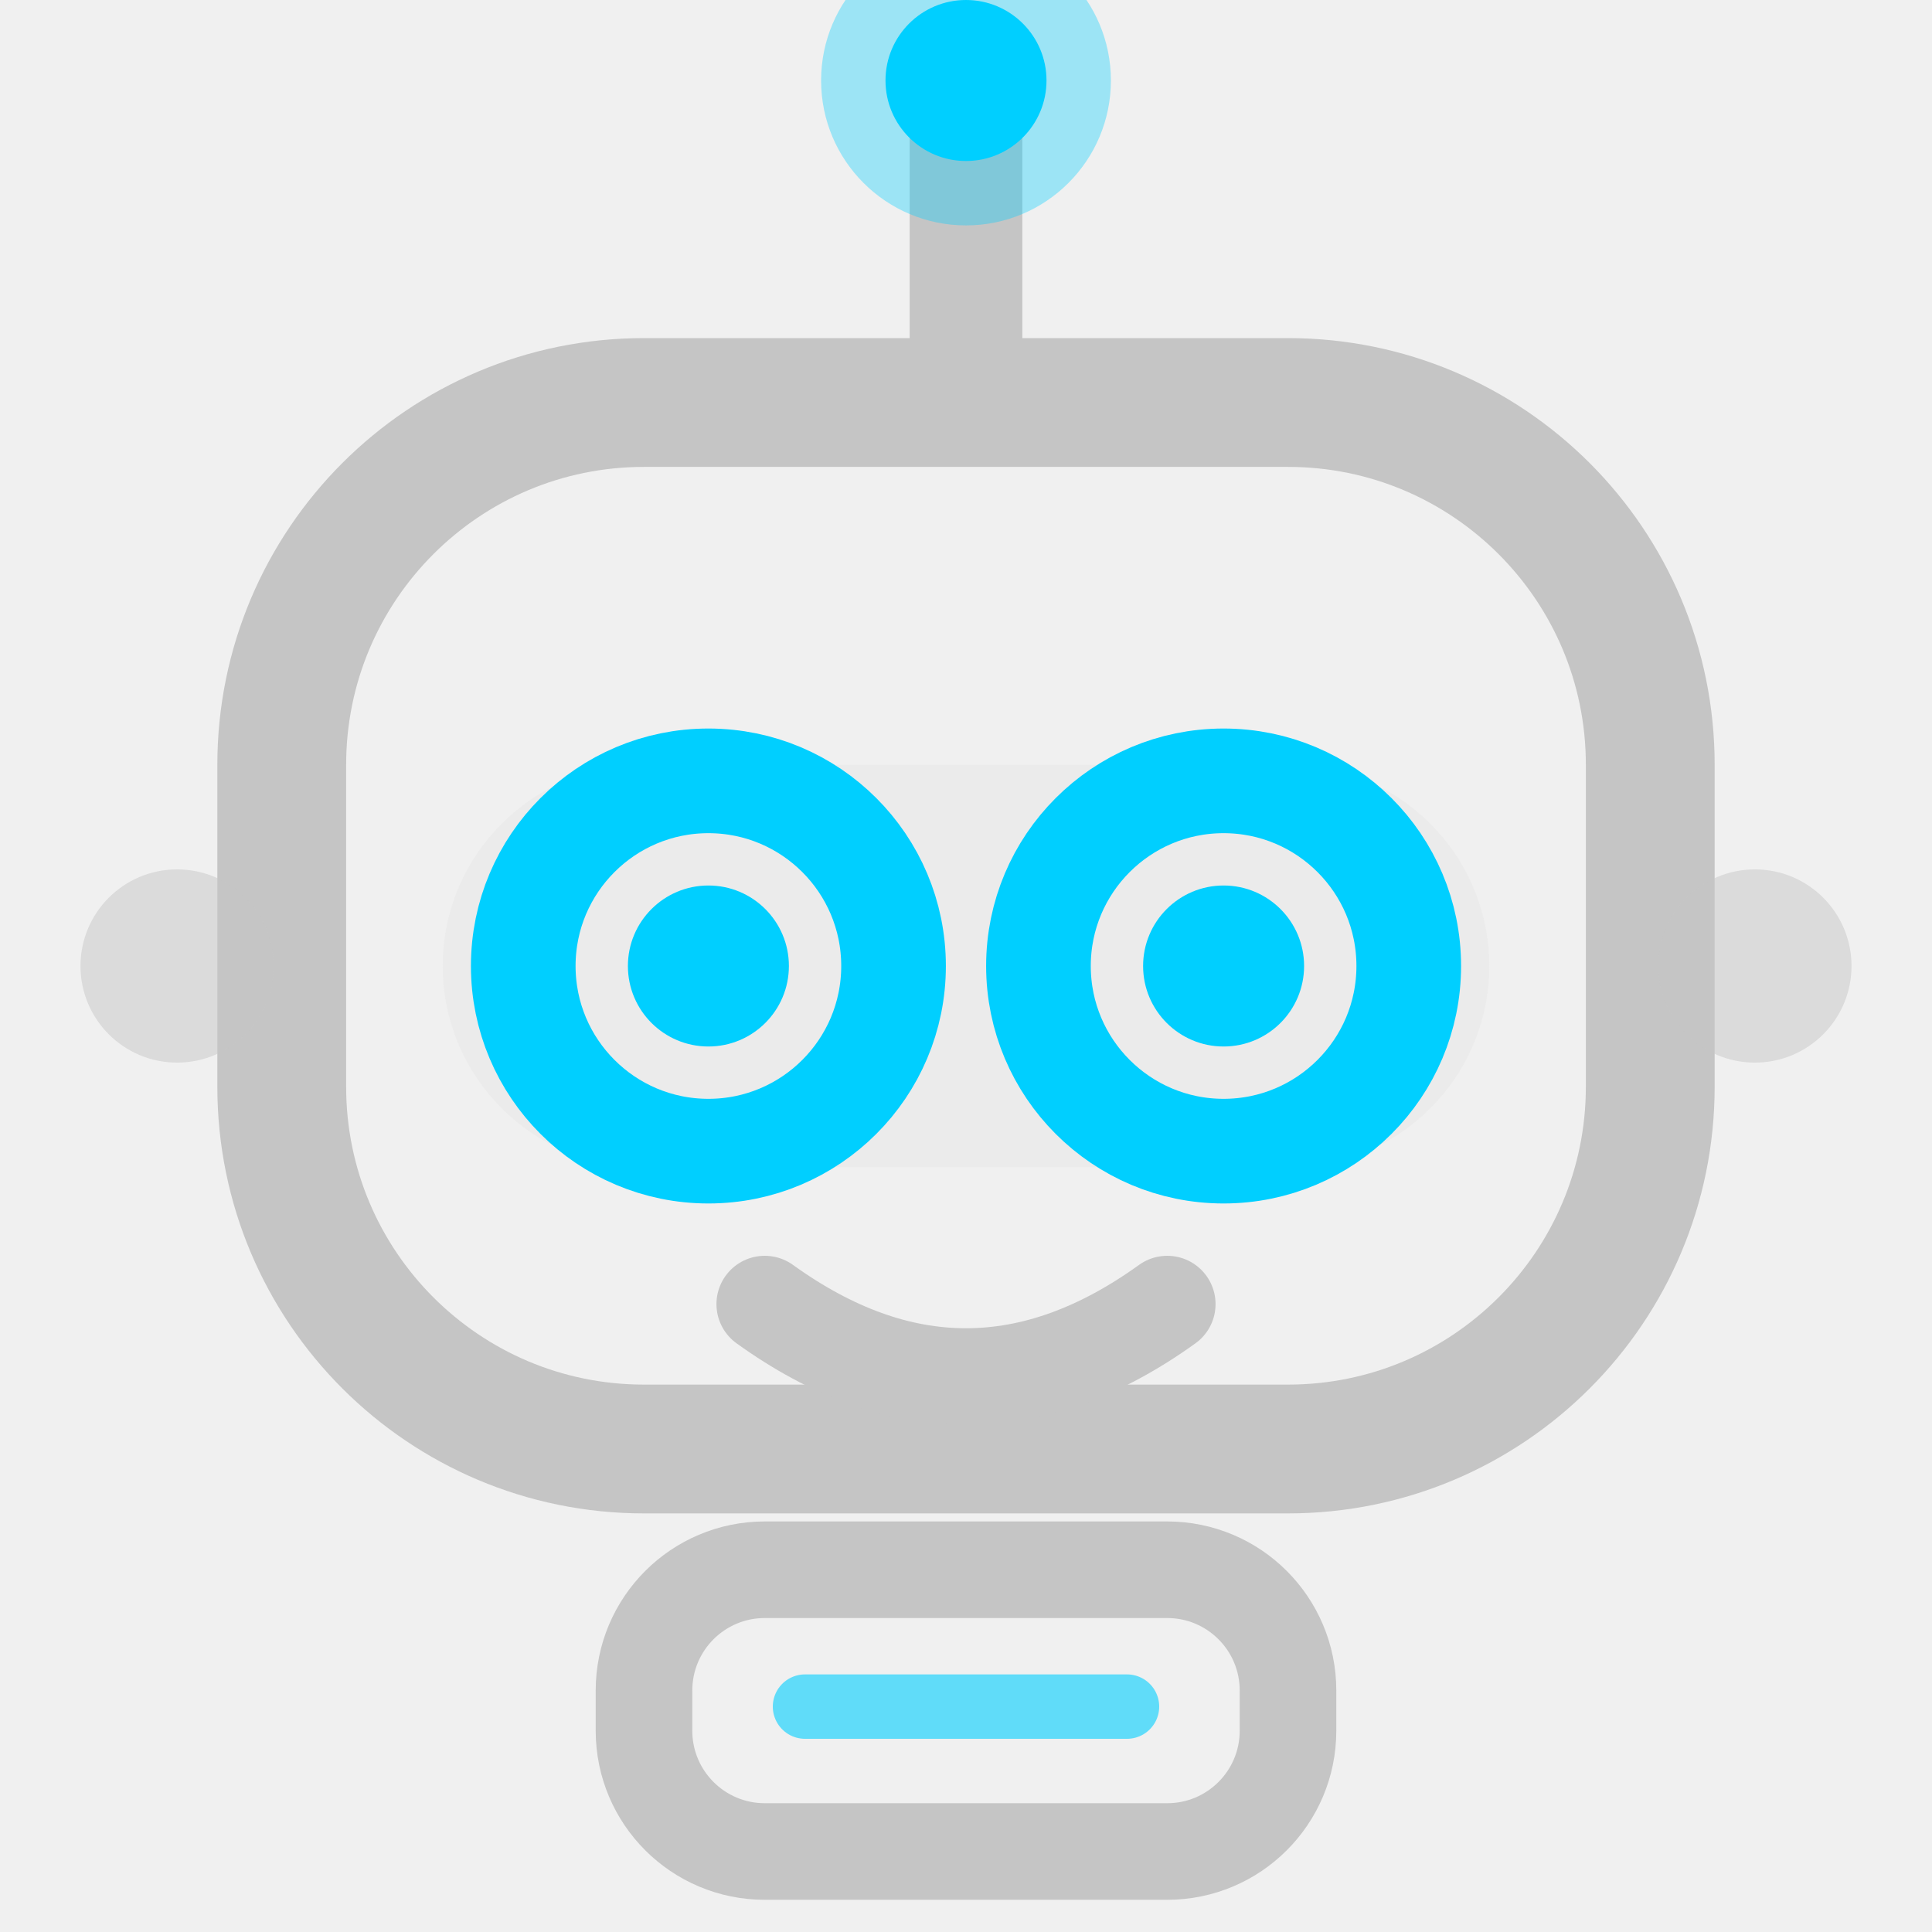
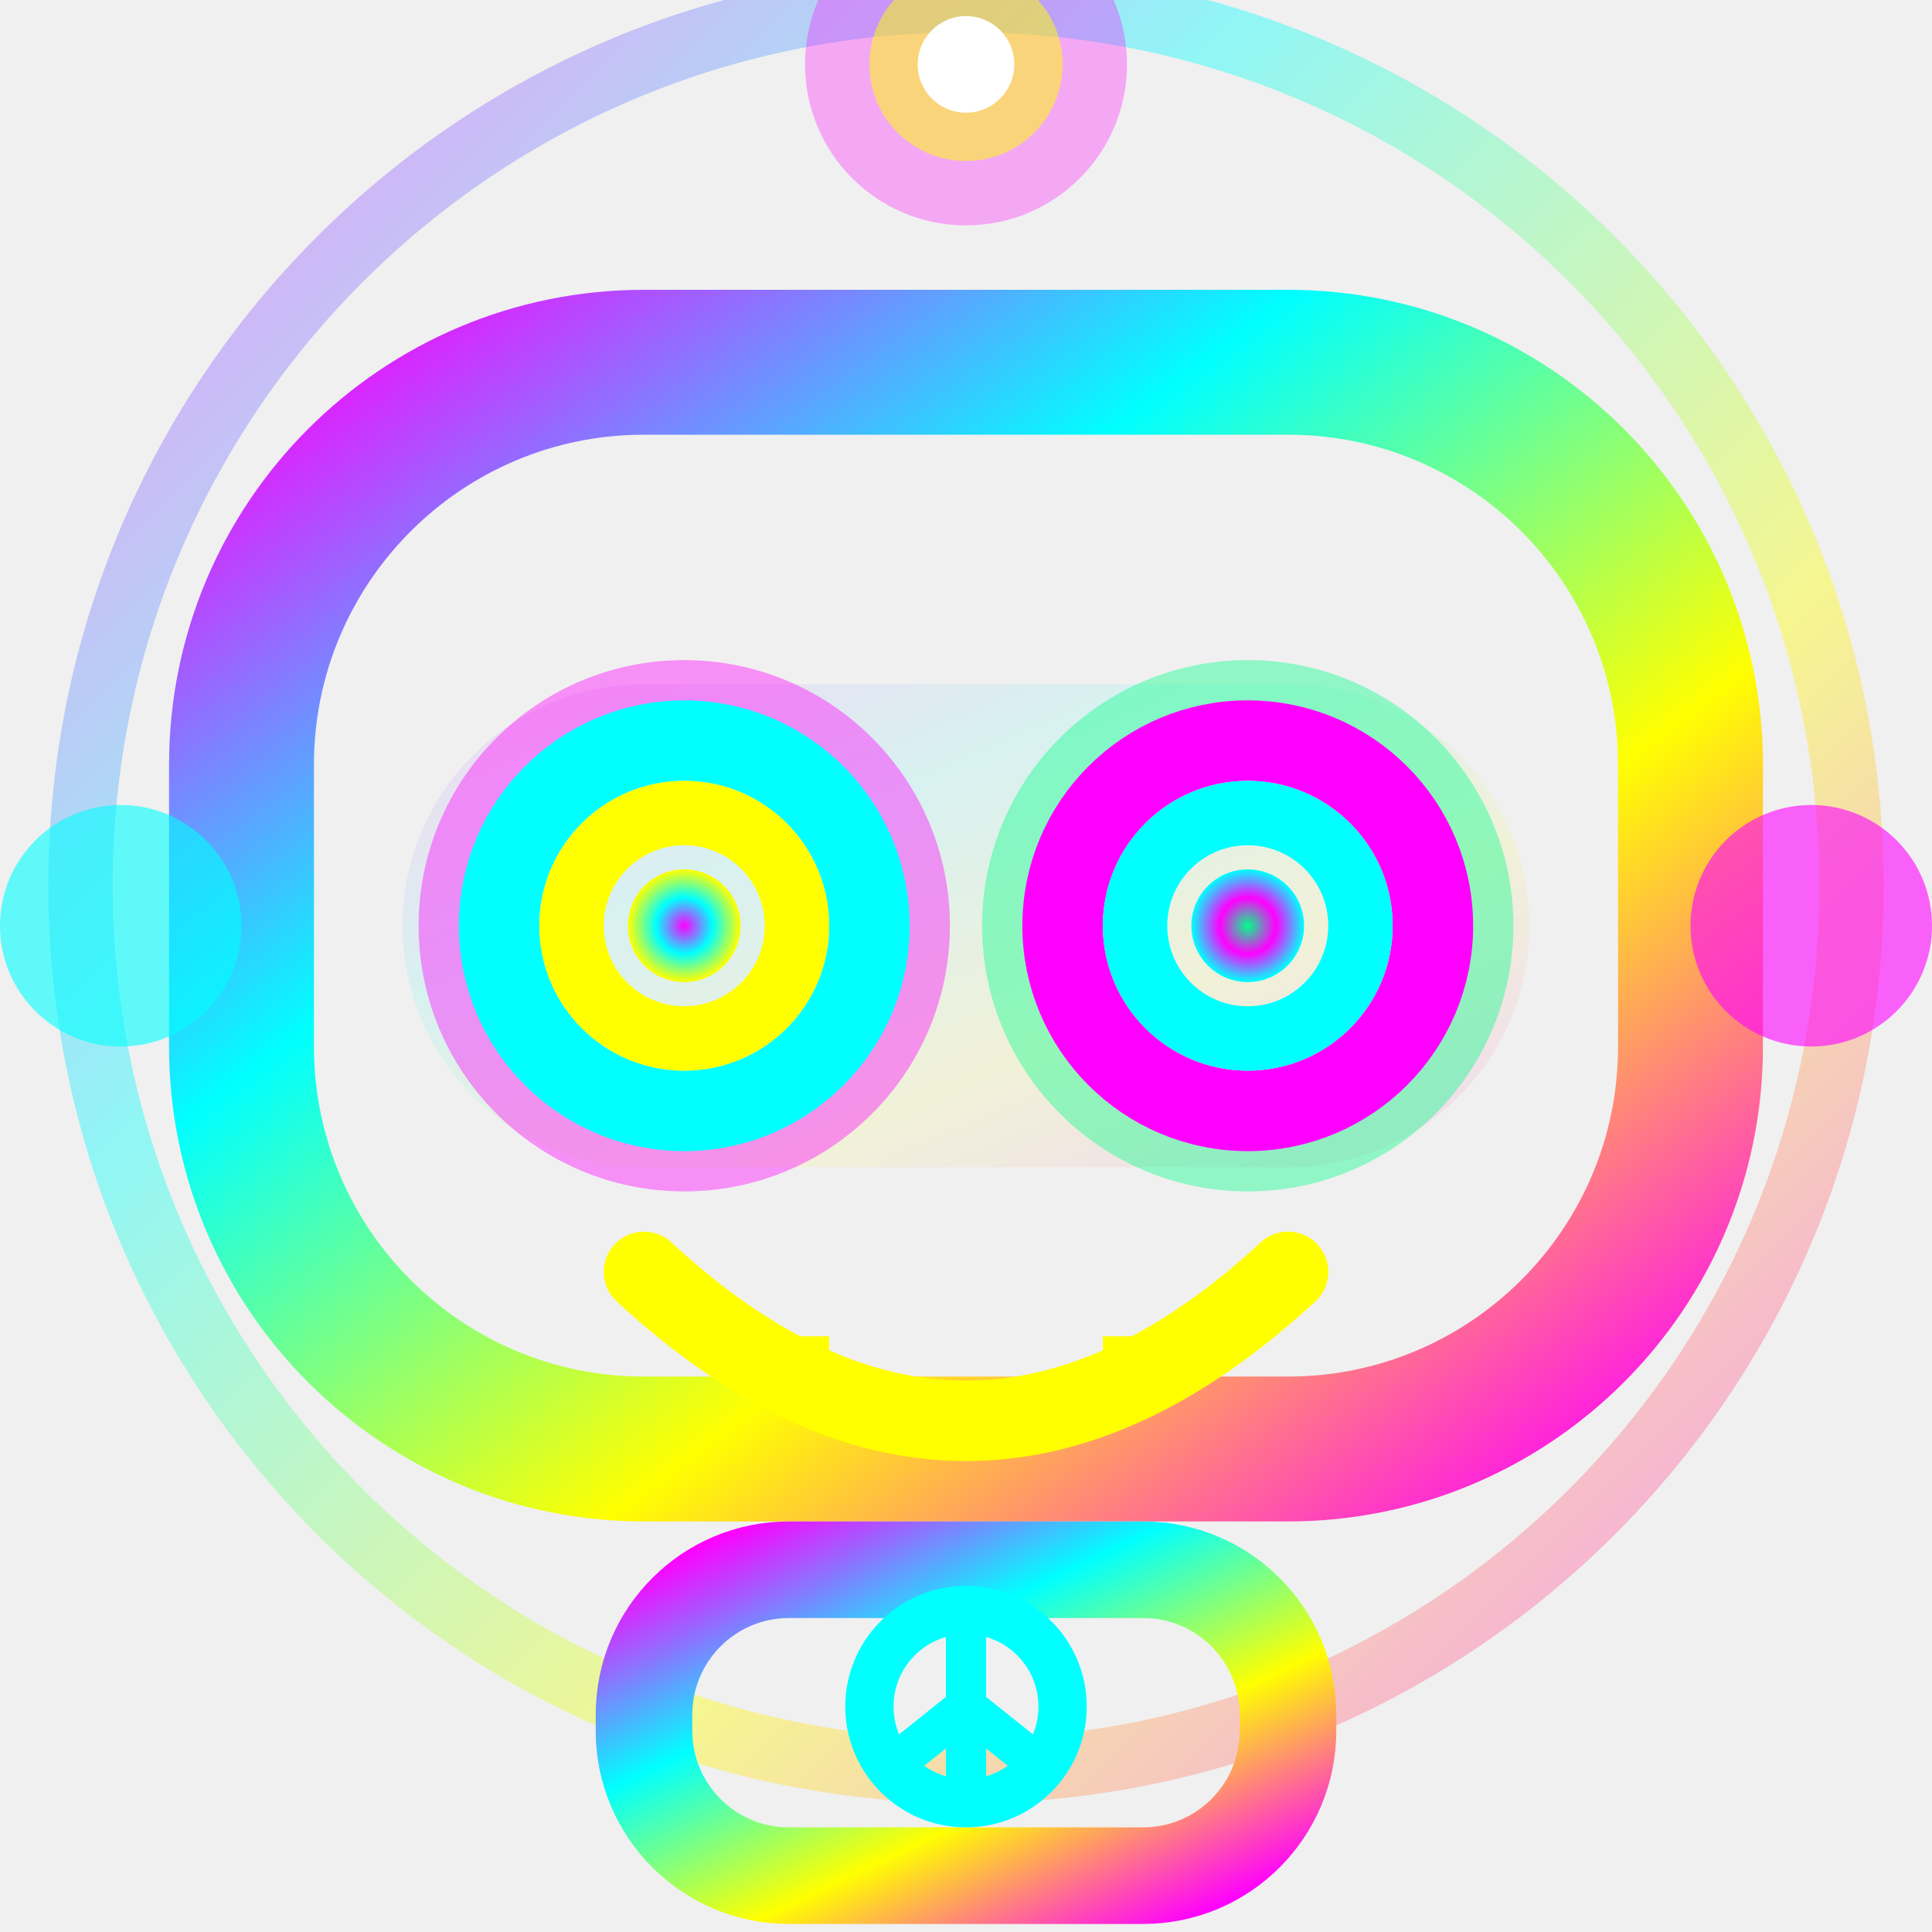
<svg xmlns="http://www.w3.org/2000/svg" width="24" height="24" viewBox="0 0 24 24">
-   <line x1="12" y1="1" x2="12" y2="5" stroke="#C5C5C5" stroke-width="1.4" stroke-linecap="round" />
-   <circle cx="12" cy="1" r="1.8" fill="#00CFFF" opacity="0.35" />
-   <circle cx="12" cy="1" r="1" fill="#00CFFF" />
-   <rect x="3.5" y="5" width="17" height="13" rx="4.5" fill="none" stroke="#C5C5C5" stroke-width="1.6" />
-   <rect x="5.5" y="9.5" width="13" height="5" rx="2.5" fill="#C5C5C5" opacity="0.12" />
-   <circle cx="8.8" cy="12" r="2.3" fill="none" stroke="#00CFFF" stroke-width="1.3" />
-   <circle cx="8.8" cy="12" r="1" fill="#00CFFF" />
-   <circle cx="15.2" cy="12" r="2.3" fill="none" stroke="#00CFFF" stroke-width="1.3" />
-   <circle cx="15.2" cy="12" r="1" fill="#00CFFF" />
-   <path d="M9.5 16.2 Q12 18 14.5 16.2" stroke="#C5C5C5" stroke-width="1.2" stroke-linecap="round" fill="none" />
-   <circle cx="2.2" cy="12" r="1.2" fill="#C5C5C5" opacity="0.5" />
-   <circle cx="21.8" cy="12" r="1.2" fill="#C5C5C5" opacity="0.5" />
-   <rect x="8" y="19.5" width="8" height="3.5" rx="1.5" fill="none" stroke="#C5C5C5" stroke-width="1.2" />
-   <line x1="10" y1="21.2" x2="14" y2="21.2" stroke="#00CFFF" stroke-width="0.8" stroke-linecap="round" opacity="0.6" />
+   <defs>
+     <linearGradient id="lsd" x1="0" y1="0" x2="1" y2="1">
+       <stop offset="0%" stop-color="#FF00FF" />
+       <stop offset="33%" stop-color="#00FFFF" />
+       <stop offset="66%" stop-color="#FFFF00" />
+       <stop offset="100%" stop-color="#FF00FF" />
+     </linearGradient>
+     <radialGradient id="eyeL">
+       <stop offset="0%" stop-color="#FF00FF" />
+       <stop offset="50%" stop-color="#00FFFF" />
+       <stop offset="100%" stop-color="#FFFF00" />
+     </radialGradient>
+     <radialGradient id="eyeR">
+       <stop offset="0%" stop-color="#00FF88" />
+       <stop offset="50%" stop-color="#FF00FF" />
+       <stop offset="100%" stop-color="#00FFFF" />
+     </radialGradient>
+   </defs>
+   <circle cx="12" cy="11" r="11" fill="none" stroke="url(#lsd)" stroke-width="0.8" opacity="0.4" />
+   <line x1="12" y1="0.5" x2="12" y2="4.5" stroke="url(#lsd)" stroke-width="1.6" stroke-linecap="round" />
+   <circle cx="12" cy="0.8" r="2" fill="#FF00FF" opacity="0.3" />
+   <circle cx="12" cy="0.8" r="1.2" fill="#FFFF00" opacity="0.5" />
+   <circle cx="12" cy="0.8" r="0.6" fill="#FFFFFF" />
+   <rect x="3" y="4.5" width="18" height="13.5" rx="5" fill="none" stroke="url(#lsd)" stroke-width="1.8" />
+   <rect x="5" y="8.5" width="14" height="6" rx="3" fill="url(#lsd)" opacity="0.1" />
+   <circle cx="8.5" cy="11.5" r="3" fill="none" stroke="#FF00FF" stroke-width="0.6" opacity="0.4" />
+   <circle cx="8.5" cy="11.5" r="2.3" fill="none" stroke="#00FFFF" stroke-width="1" />
+   <circle cx="8.5" cy="11.5" r="1.4" fill="none" stroke="#FFFF00" stroke-width="0.8" />
+   <circle cx="8.5" cy="11.5" r="0.7" fill="url(#eyeL)" />
+   <circle cx="15.5" cy="11.5" r="3" fill="none" stroke="#00FF88" stroke-width="0.6" opacity="0.4" />
+   <circle cx="15.5" cy="11.5" r="2.3" fill="none" stroke="#FF00FF" stroke-width="1" />
+   <circle cx="15.5" cy="11.5" r="1.4" fill="none" stroke="#00FFFF" stroke-width="0.8" />
+   <circle cx="15.5" cy="11.5" r="0.7" fill="url(#eyeR)" />
+   <path d="M8 15.8 Q12 19.5 16 15.8" stroke="#FFFF00" stroke-width="1" stroke-linecap="round" fill="none" />
+   <line x1="10" y1="16.6" x2="10" y2="17.4" stroke="#FFFF00" stroke-width="0.6" />
+   <line x1="12" y1="17.2" x2="12" y2="18" stroke="#FFFF00" stroke-width="0.6" />
+   <line x1="14" y1="16.6" x2="14" y2="17.4" stroke="#FFFF00" stroke-width="0.6" />
+   <circle cx="1.5" cy="11.5" r="1.5" fill="#00FFFF" opacity="0.6" />
+   <circle cx="22.5" cy="11.5" r="1.5" fill="#FF00FF" opacity="0.6" />
+   <rect x="8" y="19.5" width="8" height="3.8" rx="1.8" fill="none" stroke="url(#lsd)" stroke-width="1.2" />
+   <circle cx="12" cy="21.2" r="1.2" fill="none" stroke="#00FFFF" stroke-width="0.6" />
+   <line x1="12" y1="20" x2="12" y2="22.4" stroke="#00FFFF" stroke-width="0.5" />
+   <line x1="12" y1="21.2" x2="11" y2="22" stroke="#00FFFF" stroke-width="0.5" />
+   <line x1="12" y1="21.2" x2="13" y2="22" stroke="#00FFFF" stroke-width="0.5" />
</svg>
